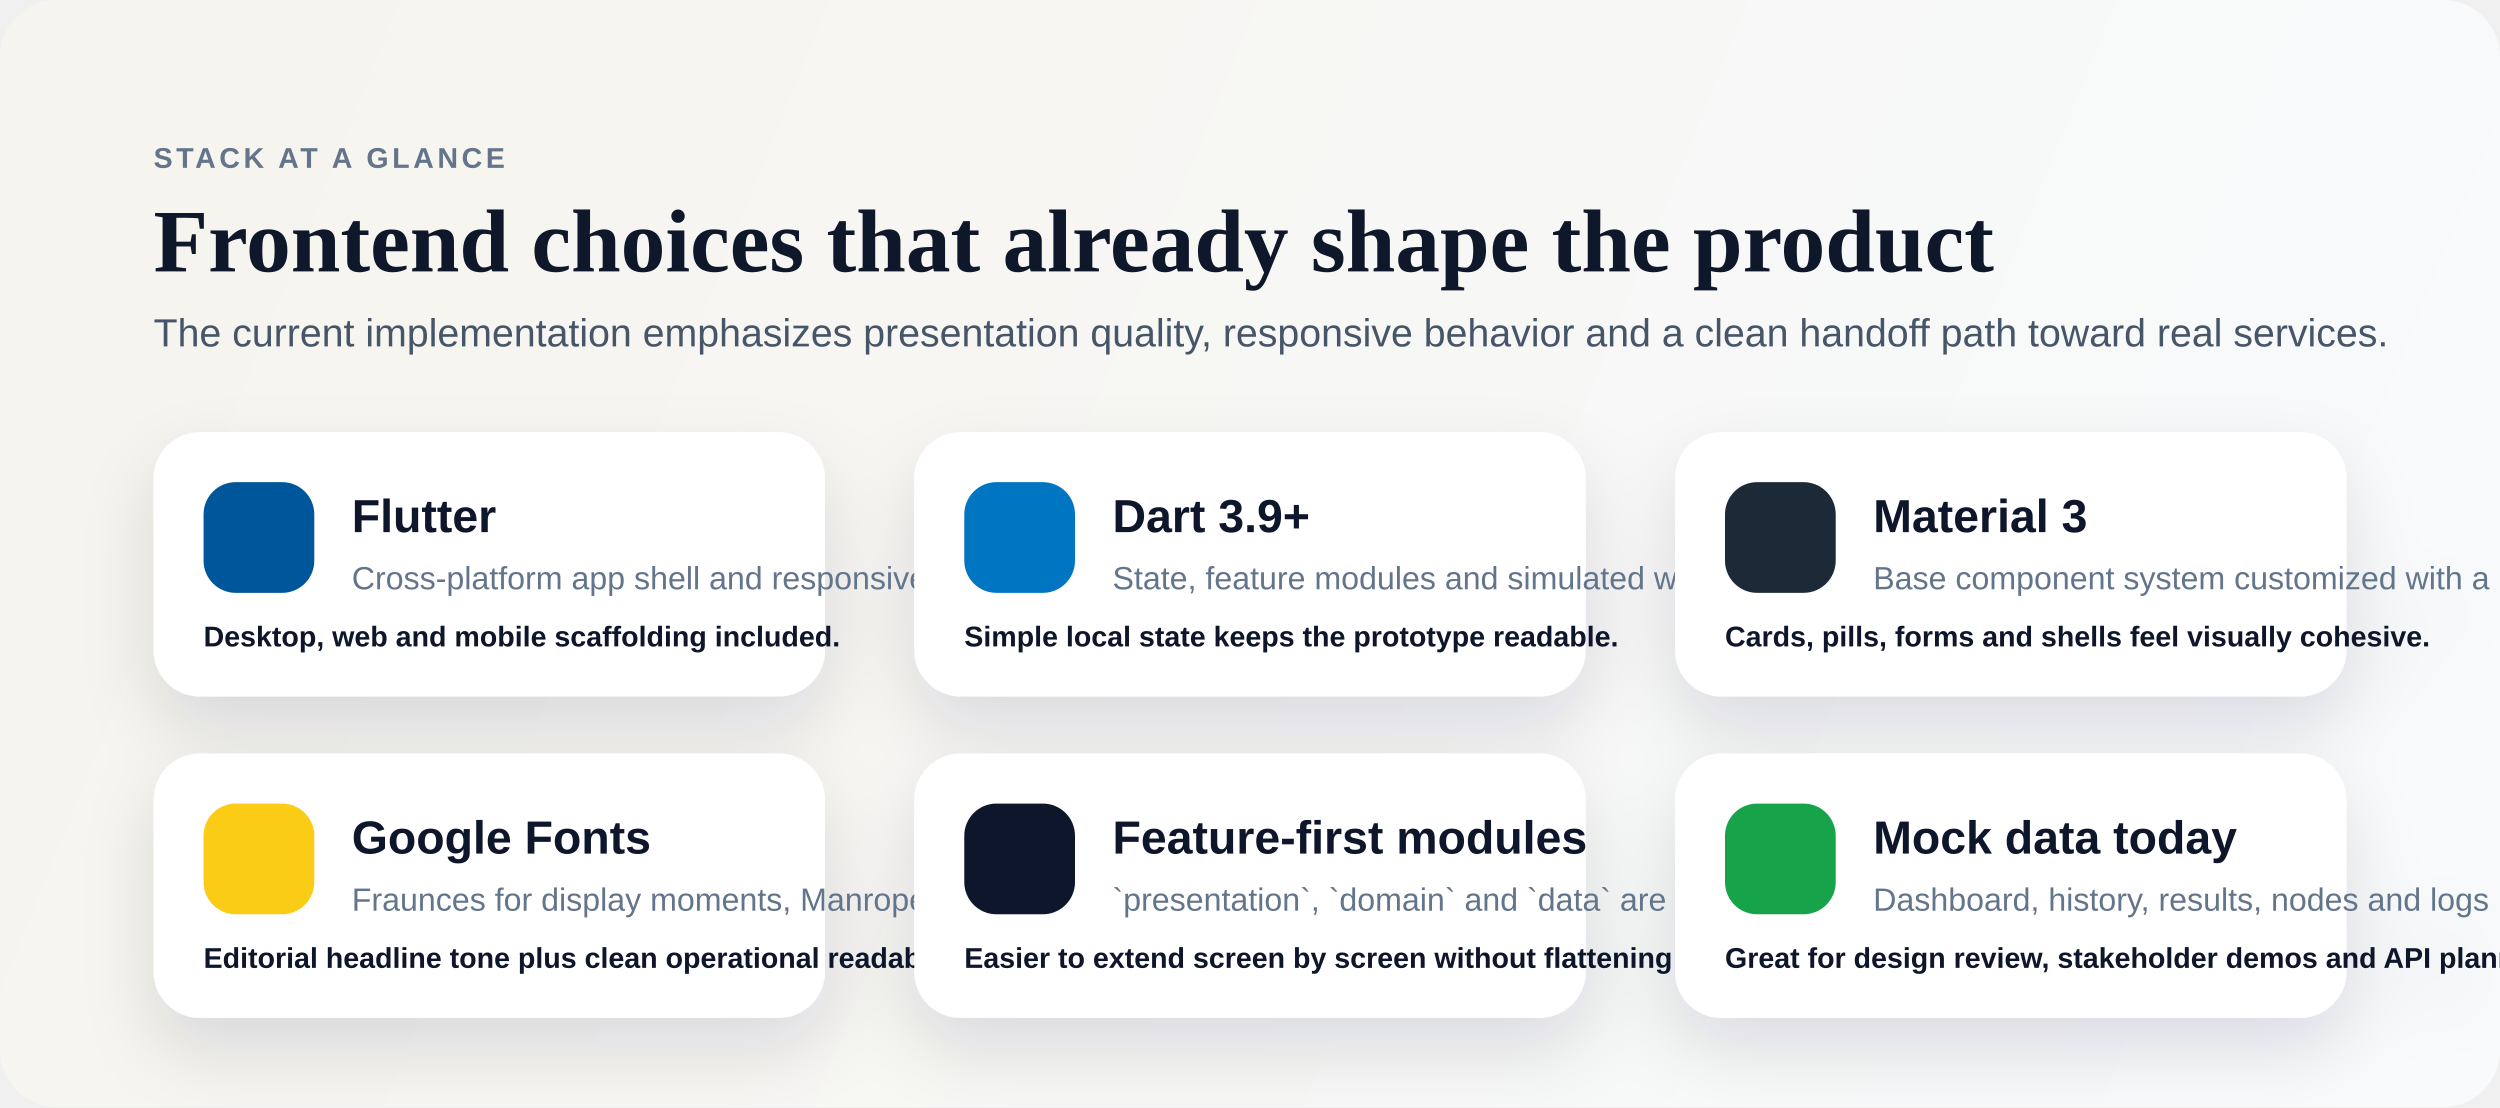
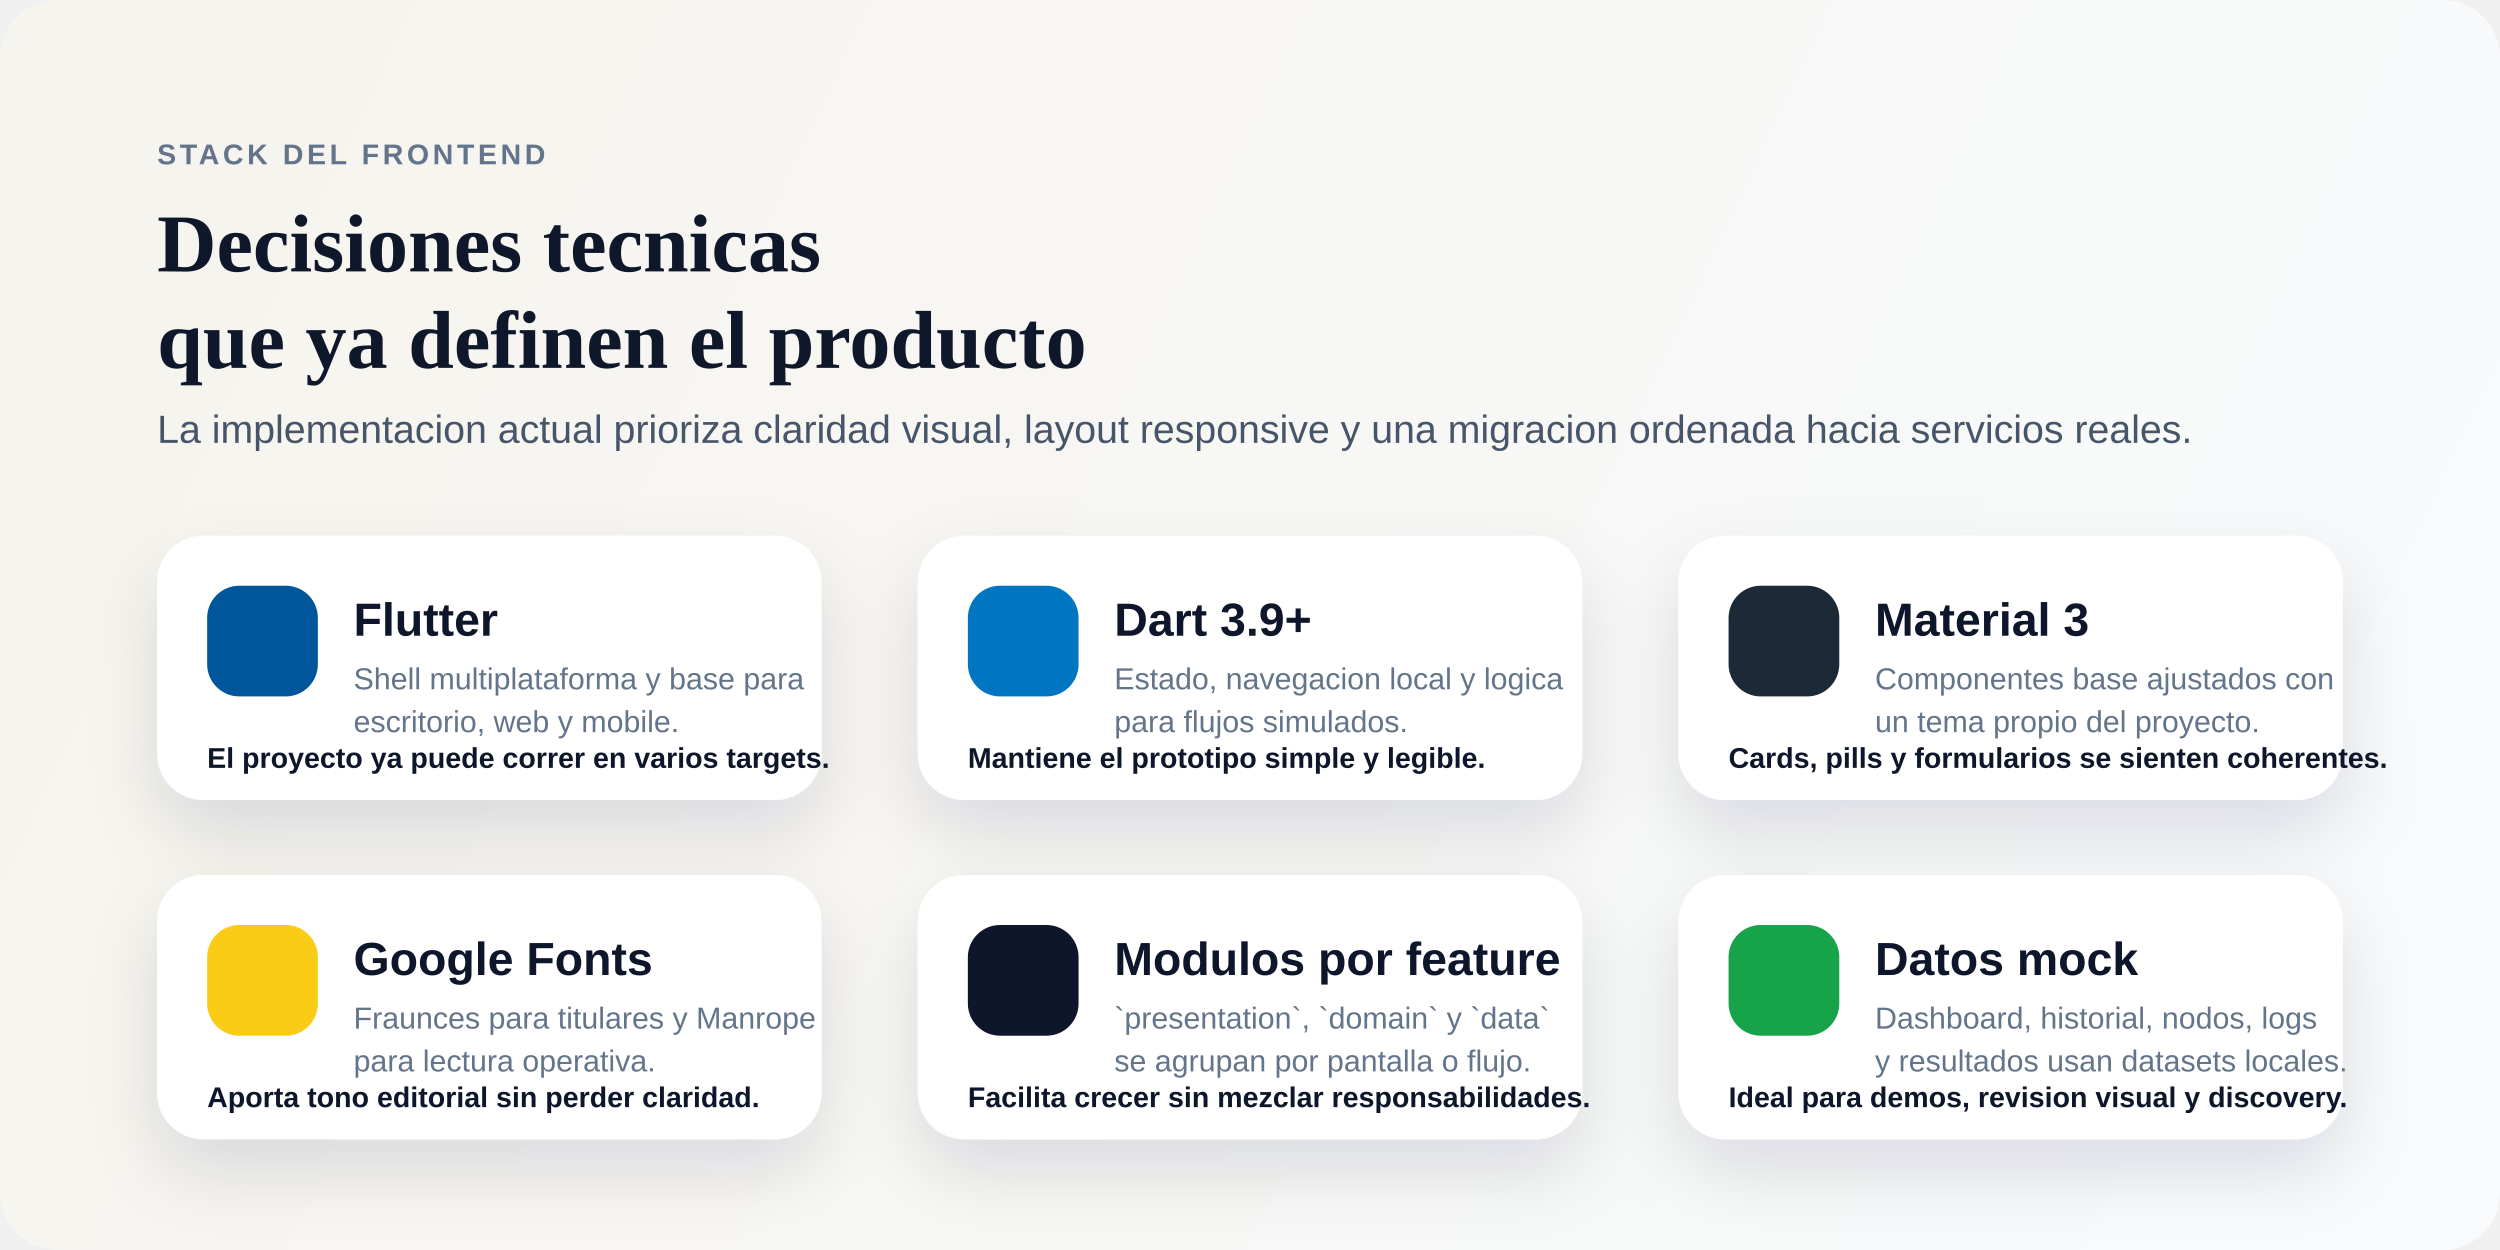
- <svg xmlns="http://www.w3.org/2000/svg" width="1400" height="620" viewBox="0 0 1400 620" fill="none" role="img" aria-labelledby="stackTitle stackDesc">
+ <svg xmlns="http://www.w3.org/2000/svg" width="1400" height="700" viewBox="0 0 1400 700" fill="none" role="img" aria-labelledby="stackTitle stackDesc">
  <defs>
-     <linearGradient id="stackBg" x1="80" y1="60" x2="1320" y2="560" gradientUnits="userSpaceOnUse">
+     <linearGradient id="stackBg" x1="80" y1="60" x2="1320" y2="640" gradientUnits="userSpaceOnUse">
      <stop stop-color="#F6F4EE" />
      <stop offset="1" stop-color="#F8FAFC" />
    </linearGradient>
-     <filter id="stackShadow" x="0" y="0" width="1400" height="620" filterUnits="userSpaceOnUse" color-interpolation-filters="sRGB">
+     <filter id="stackShadow" x="0" y="0" width="1400" height="700" filterUnits="userSpaceOnUse" color-interpolation-filters="sRGB">
      <feDropShadow dx="0" dy="18" stdDeviation="20" flood-color="#0F172A" flood-opacity="0.12" />
    </filter>
  </defs>
-   <rect width="1400" height="620" rx="32" fill="url(#stackBg)" />
-   <text x="86" y="94" fill="#64748B" font-family="Verdana, Arial, sans-serif" font-size="16" font-weight="700" letter-spacing="2">STACK AT A GLANCE</text>
-   <text x="86" y="152" fill="#0F172A" font-family="Georgia, 'Times New Roman', serif" font-size="50" font-weight="700">Frontend choices that already shape the product</text>
-   <text x="86" y="194" fill="#475569" font-family="Verdana, Arial, sans-serif" font-size="22">The current implementation emphasizes presentation quality, responsive behavior and a clean handoff path toward real services.</text>
+   <rect width="1400" height="700" rx="32" fill="url(#stackBg)" />
+   <text x="88" y="92" fill="#64748B" font-family="Verdana, Arial, sans-serif" font-size="16" font-weight="700" letter-spacing="2">STACK DEL FRONTEND</text>
+   <text x="88" y="152" fill="#0F172A" font-family="Georgia, 'Times New Roman', serif" font-size="46" font-weight="700">Decisiones tecnicas</text>
+   <text x="88" y="206" fill="#0F172A" font-family="Georgia, 'Times New Roman', serif" font-size="46" font-weight="700">que ya definen el producto</text>
+   <text x="88" y="248" fill="#475569" font-family="Verdana, Arial, sans-serif" font-size="22">La implementacion actual prioriza claridad visual, layout responsive y una migracion ordenada hacia servicios reales.</text>
  <g filter="url(#stackShadow)">
-     <rect x="86" y="242" width="376" height="148" rx="26" fill="#FFFFFF" />
-     <rect x="114" y="270" width="62" height="62" rx="18" fill="#02569B" />
-     <text x="197" y="298" fill="#0F172A" font-family="Verdana, Arial, sans-serif" font-size="26" font-weight="700">Flutter</text>
-     <text x="197" y="330" fill="#64748B" font-family="Verdana, Arial, sans-serif" font-size="18">Cross-platform app shell and responsive layout system.</text>
-     <text x="114" y="362" fill="#0F172A" font-family="Verdana, Arial, sans-serif" font-size="16" font-weight="700">Desktop, web and mobile scaffolding included.</text>
-     <rect x="512" y="242" width="376" height="148" rx="26" fill="#FFFFFF" />
-     <rect x="540" y="270" width="62" height="62" rx="18" fill="#0175C2" />
-     <text x="623" y="298" fill="#0F172A" font-family="Verdana, Arial, sans-serif" font-size="26" font-weight="700">Dart 3.9+</text>
-     <text x="623" y="330" fill="#64748B" font-family="Verdana, Arial, sans-serif" font-size="18">State, feature modules and simulated workflow logic.</text>
-     <text x="540" y="362" fill="#0F172A" font-family="Verdana, Arial, sans-serif" font-size="16" font-weight="700">Simple local state keeps the prototype readable.</text>
-     <rect x="938" y="242" width="376" height="148" rx="26" fill="#FFFFFF" />
-     <rect x="966" y="270" width="62" height="62" rx="18" fill="#1F2937" />
-     <text x="1049" y="298" fill="#0F172A" font-family="Verdana, Arial, sans-serif" font-size="26" font-weight="700">Material 3</text>
-     <text x="1049" y="330" fill="#64748B" font-family="Verdana, Arial, sans-serif" font-size="18">Base component system customized with a project theme.</text>
-     <text x="966" y="362" fill="#0F172A" font-family="Verdana, Arial, sans-serif" font-size="16" font-weight="700">Cards, pills, forms and shells feel visually cohesive.</text>
-     <rect x="86" y="422" width="376" height="148" rx="26" fill="#FFFFFF" />
-     <rect x="114" y="450" width="62" height="62" rx="18" fill="#FACC15" />
-     <text x="197" y="478" fill="#0F172A" font-family="Verdana, Arial, sans-serif" font-size="26" font-weight="700">Google Fonts</text>
-     <text x="197" y="510" fill="#64748B" font-family="Verdana, Arial, sans-serif" font-size="18">Fraunces for display moments, Manrope for dense UI text.</text>
-     <text x="114" y="542" fill="#0F172A" font-family="Verdana, Arial, sans-serif" font-size="16" font-weight="700">Editorial headline tone plus clean operational readability.</text>
-     <rect x="512" y="422" width="376" height="148" rx="26" fill="#FFFFFF" />
-     <rect x="540" y="450" width="62" height="62" rx="18" fill="#0F172A" />
-     <text x="623" y="478" fill="#0F172A" font-family="Verdana, Arial, sans-serif" font-size="26" font-weight="700">Feature-first modules</text>
-     <text x="623" y="510" fill="#64748B" font-family="Verdana, Arial, sans-serif" font-size="18">`presentation`, `domain` and `data` are grouped by feature.</text>
-     <text x="540" y="542" fill="#0F172A" font-family="Verdana, Arial, sans-serif" font-size="16" font-weight="700">Easier to extend screen by screen without flattening the app.</text>
-     <rect x="938" y="422" width="376" height="148" rx="26" fill="#FFFFFF" />
-     <rect x="966" y="450" width="62" height="62" rx="18" fill="#16A34A" />
-     <text x="1049" y="478" fill="#0F172A" font-family="Verdana, Arial, sans-serif" font-size="26" font-weight="700">Mock data today</text>
-     <text x="1049" y="510" fill="#64748B" font-family="Verdana, Arial, sans-serif" font-size="18">Dashboard, history, results, nodes and logs use local datasets.</text>
-     <text x="966" y="542" fill="#0F172A" font-family="Verdana, Arial, sans-serif" font-size="16" font-weight="700">Great for design review, stakeholder demos and API planning.</text>
+     <rect x="88" y="300" width="372" height="148" rx="26" fill="#FFFFFF" />
+     <rect x="116" y="328" width="62" height="62" rx="18" fill="#02569B" />
+     <text x="198" y="356" fill="#0F172A" font-family="Verdana, Arial, sans-serif" font-size="26" font-weight="700">Flutter</text>
+     <text x="198" y="386" fill="#64748B" font-family="Verdana, Arial, sans-serif" font-size="17">Shell multiplataforma y base para</text>
+     <text x="198" y="410" fill="#64748B" font-family="Verdana, Arial, sans-serif" font-size="17">escritorio, web y mobile.</text>
+     <text x="116" y="430" fill="#0F172A" font-family="Verdana, Arial, sans-serif" font-size="16" font-weight="700">El proyecto ya puede correr en varios targets.</text>
+     <rect x="514" y="300" width="372" height="148" rx="26" fill="#FFFFFF" />
+     <rect x="542" y="328" width="62" height="62" rx="18" fill="#0175C2" />
+     <text x="624" y="356" fill="#0F172A" font-family="Verdana, Arial, sans-serif" font-size="26" font-weight="700">Dart 3.9+</text>
+     <text x="624" y="386" fill="#64748B" font-family="Verdana, Arial, sans-serif" font-size="17">Estado, navegacion local y logica</text>
+     <text x="624" y="410" fill="#64748B" font-family="Verdana, Arial, sans-serif" font-size="17">para flujos simulados.</text>
+     <text x="542" y="430" fill="#0F172A" font-family="Verdana, Arial, sans-serif" font-size="16" font-weight="700">Mantiene el prototipo simple y legible.</text>
+     <rect x="940" y="300" width="372" height="148" rx="26" fill="#FFFFFF" />
+     <rect x="968" y="328" width="62" height="62" rx="18" fill="#1F2937" />
+     <text x="1050" y="356" fill="#0F172A" font-family="Verdana, Arial, sans-serif" font-size="26" font-weight="700">Material 3</text>
+     <text x="1050" y="386" fill="#64748B" font-family="Verdana, Arial, sans-serif" font-size="17">Componentes base ajustados con</text>
+     <text x="1050" y="410" fill="#64748B" font-family="Verdana, Arial, sans-serif" font-size="17">un tema propio del proyecto.</text>
+     <text x="968" y="430" fill="#0F172A" font-family="Verdana, Arial, sans-serif" font-size="16" font-weight="700">Cards, pills y formularios se sienten coherentes.</text>
+     <rect x="88" y="490" width="372" height="148" rx="26" fill="#FFFFFF" />
+     <rect x="116" y="518" width="62" height="62" rx="18" fill="#FACC15" />
+     <text x="198" y="546" fill="#0F172A" font-family="Verdana, Arial, sans-serif" font-size="26" font-weight="700">Google Fonts</text>
+     <text x="198" y="576" fill="#64748B" font-family="Verdana, Arial, sans-serif" font-size="17">Fraunces para titulares y Manrope</text>
+     <text x="198" y="600" fill="#64748B" font-family="Verdana, Arial, sans-serif" font-size="17">para lectura operativa.</text>
+     <text x="116" y="620" fill="#0F172A" font-family="Verdana, Arial, sans-serif" font-size="16" font-weight="700">Aporta tono editorial sin perder claridad.</text>
+     <rect x="514" y="490" width="372" height="148" rx="26" fill="#FFFFFF" />
+     <rect x="542" y="518" width="62" height="62" rx="18" fill="#0F172A" />
+     <text x="624" y="546" fill="#0F172A" font-family="Verdana, Arial, sans-serif" font-size="26" font-weight="700">Modulos por feature</text>
+     <text x="624" y="576" fill="#64748B" font-family="Verdana, Arial, sans-serif" font-size="17">`presentation`, `domain` y `data`</text>
+     <text x="624" y="600" fill="#64748B" font-family="Verdana, Arial, sans-serif" font-size="17">se agrupan por pantalla o flujo.</text>
+     <text x="542" y="620" fill="#0F172A" font-family="Verdana, Arial, sans-serif" font-size="16" font-weight="700">Facilita crecer sin mezclar responsabilidades.</text>
+     <rect x="940" y="490" width="372" height="148" rx="26" fill="#FFFFFF" />
+     <rect x="968" y="518" width="62" height="62" rx="18" fill="#16A34A" />
+     <text x="1050" y="546" fill="#0F172A" font-family="Verdana, Arial, sans-serif" font-size="26" font-weight="700">Datos mock</text>
+     <text x="1050" y="576" fill="#64748B" font-family="Verdana, Arial, sans-serif" font-size="17">Dashboard, historial, nodos, logs</text>
+     <text x="1050" y="600" fill="#64748B" font-family="Verdana, Arial, sans-serif" font-size="17">y resultados usan datasets locales.</text>
+     <text x="968" y="620" fill="#0F172A" font-family="Verdana, Arial, sans-serif" font-size="16" font-weight="700">Ideal para demos, revision visual y discovery.</text>
  </g>
</svg>
